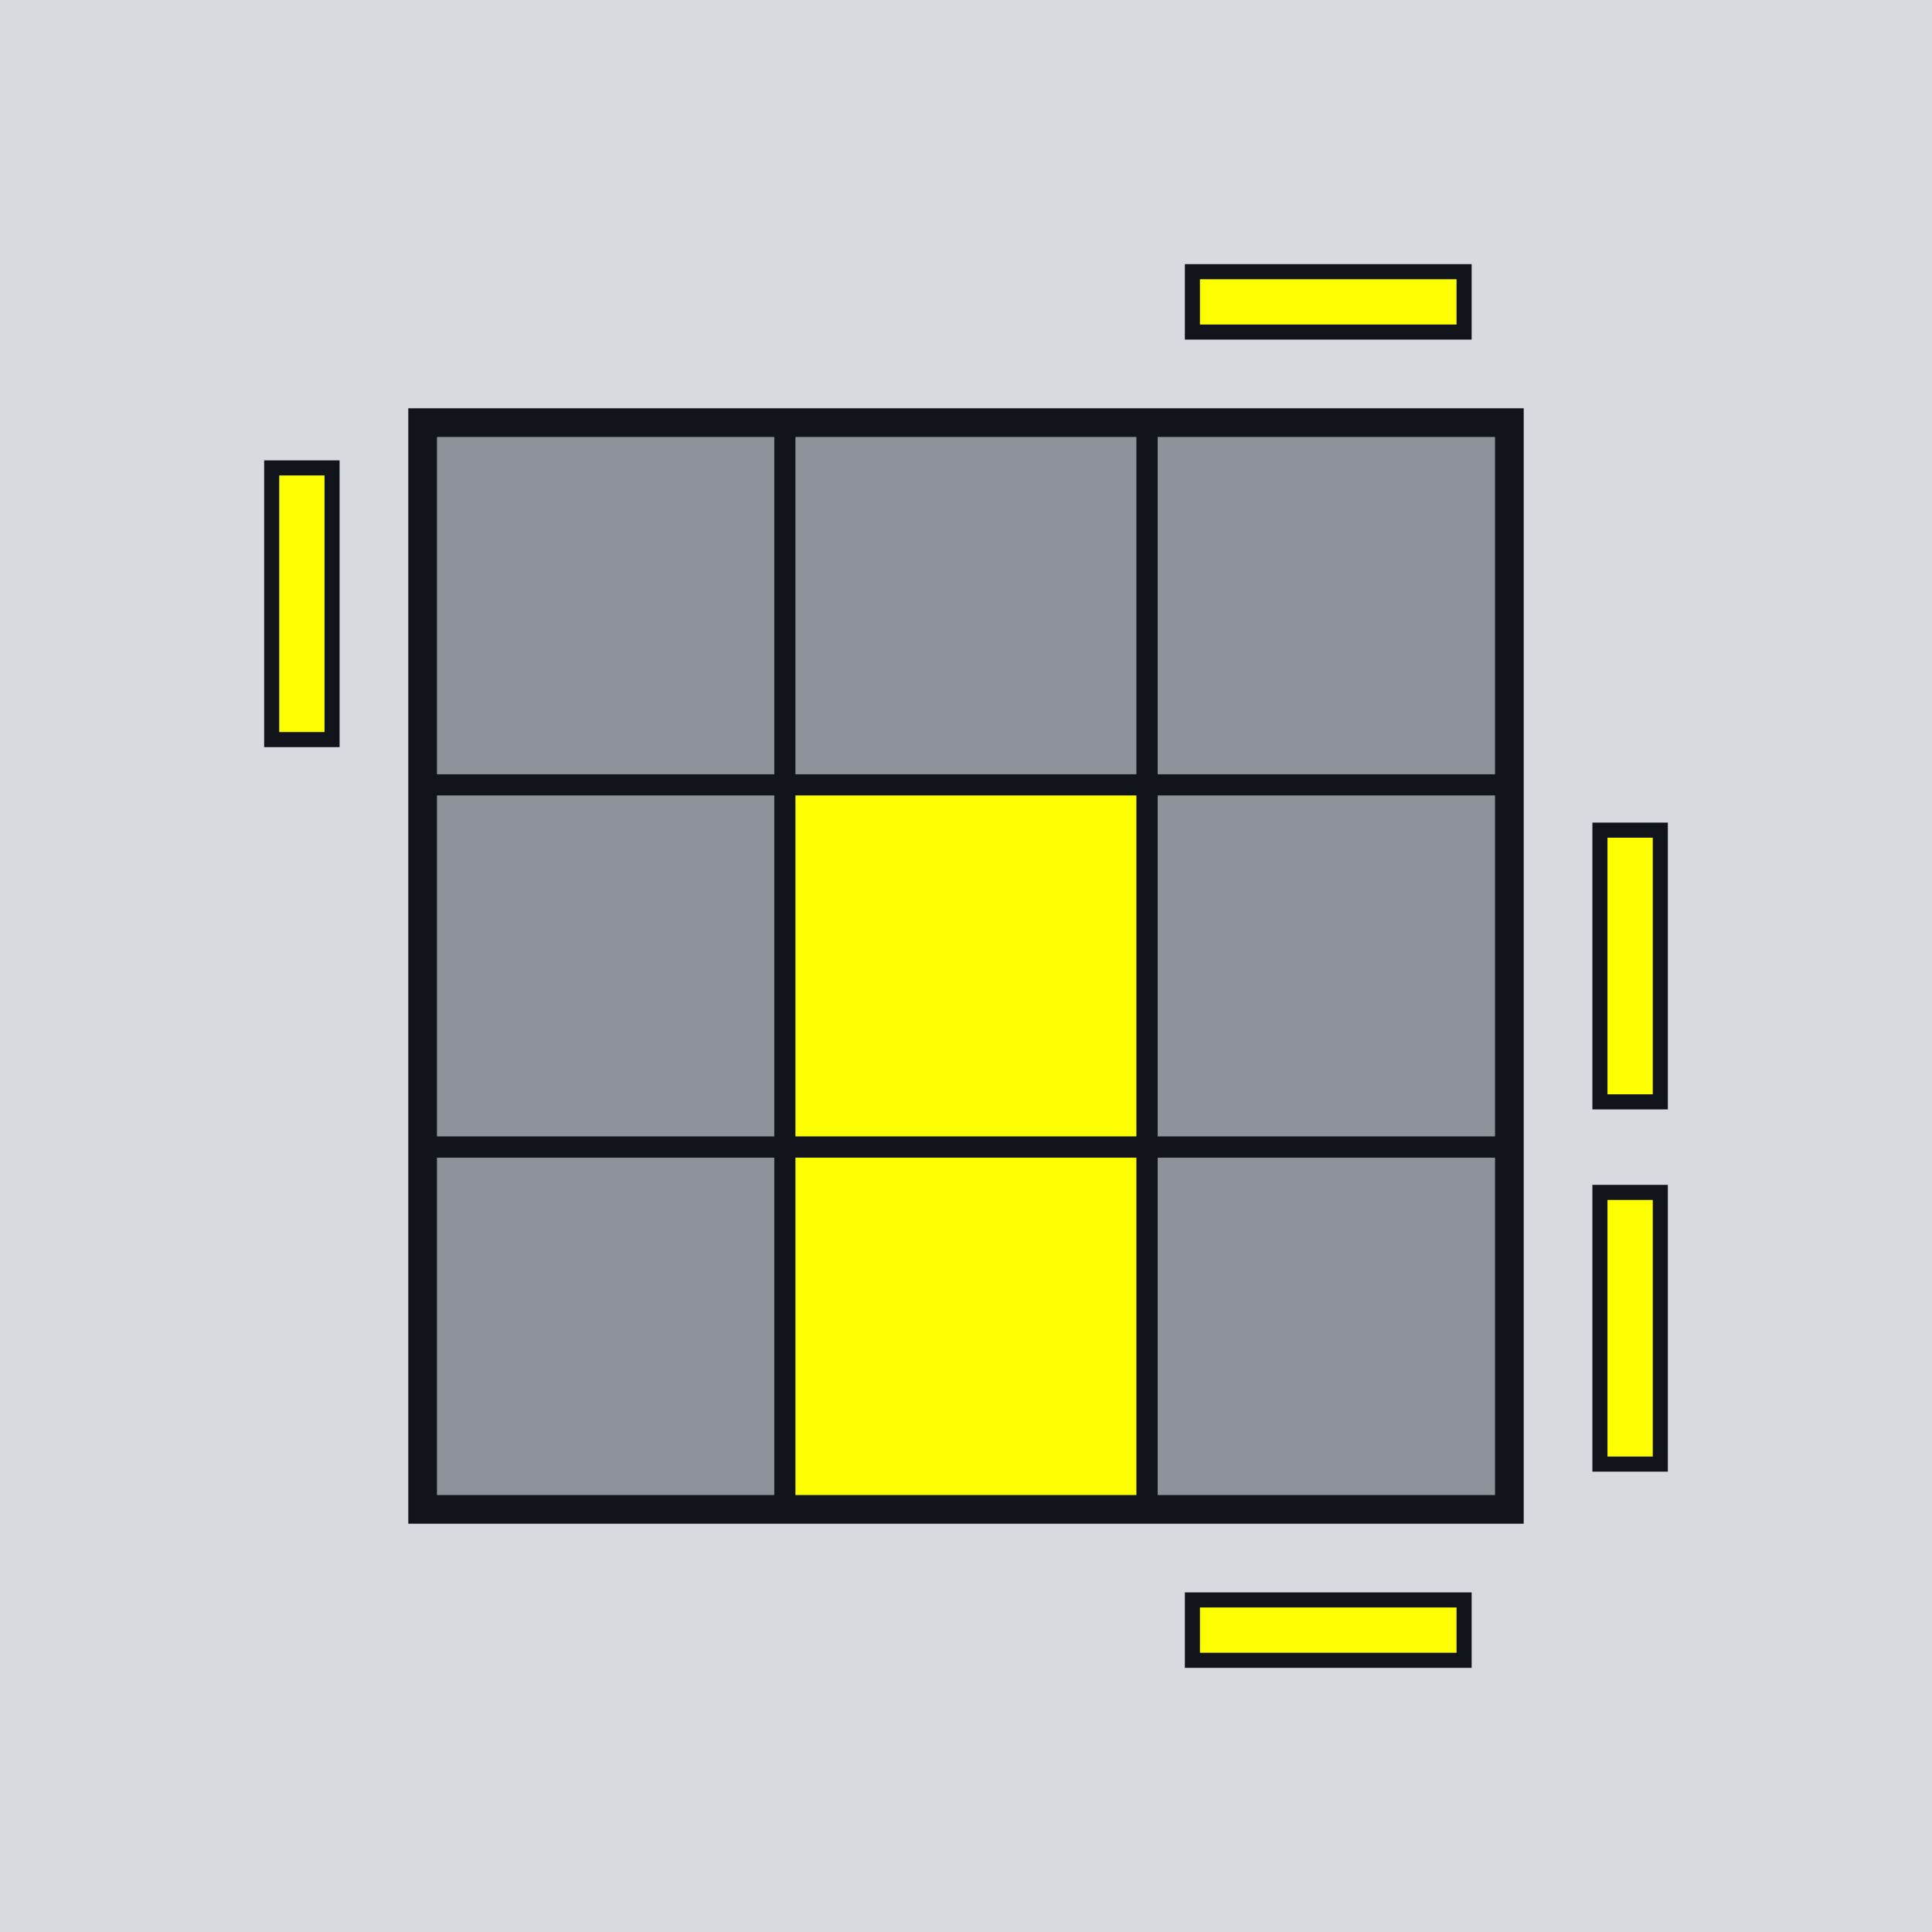
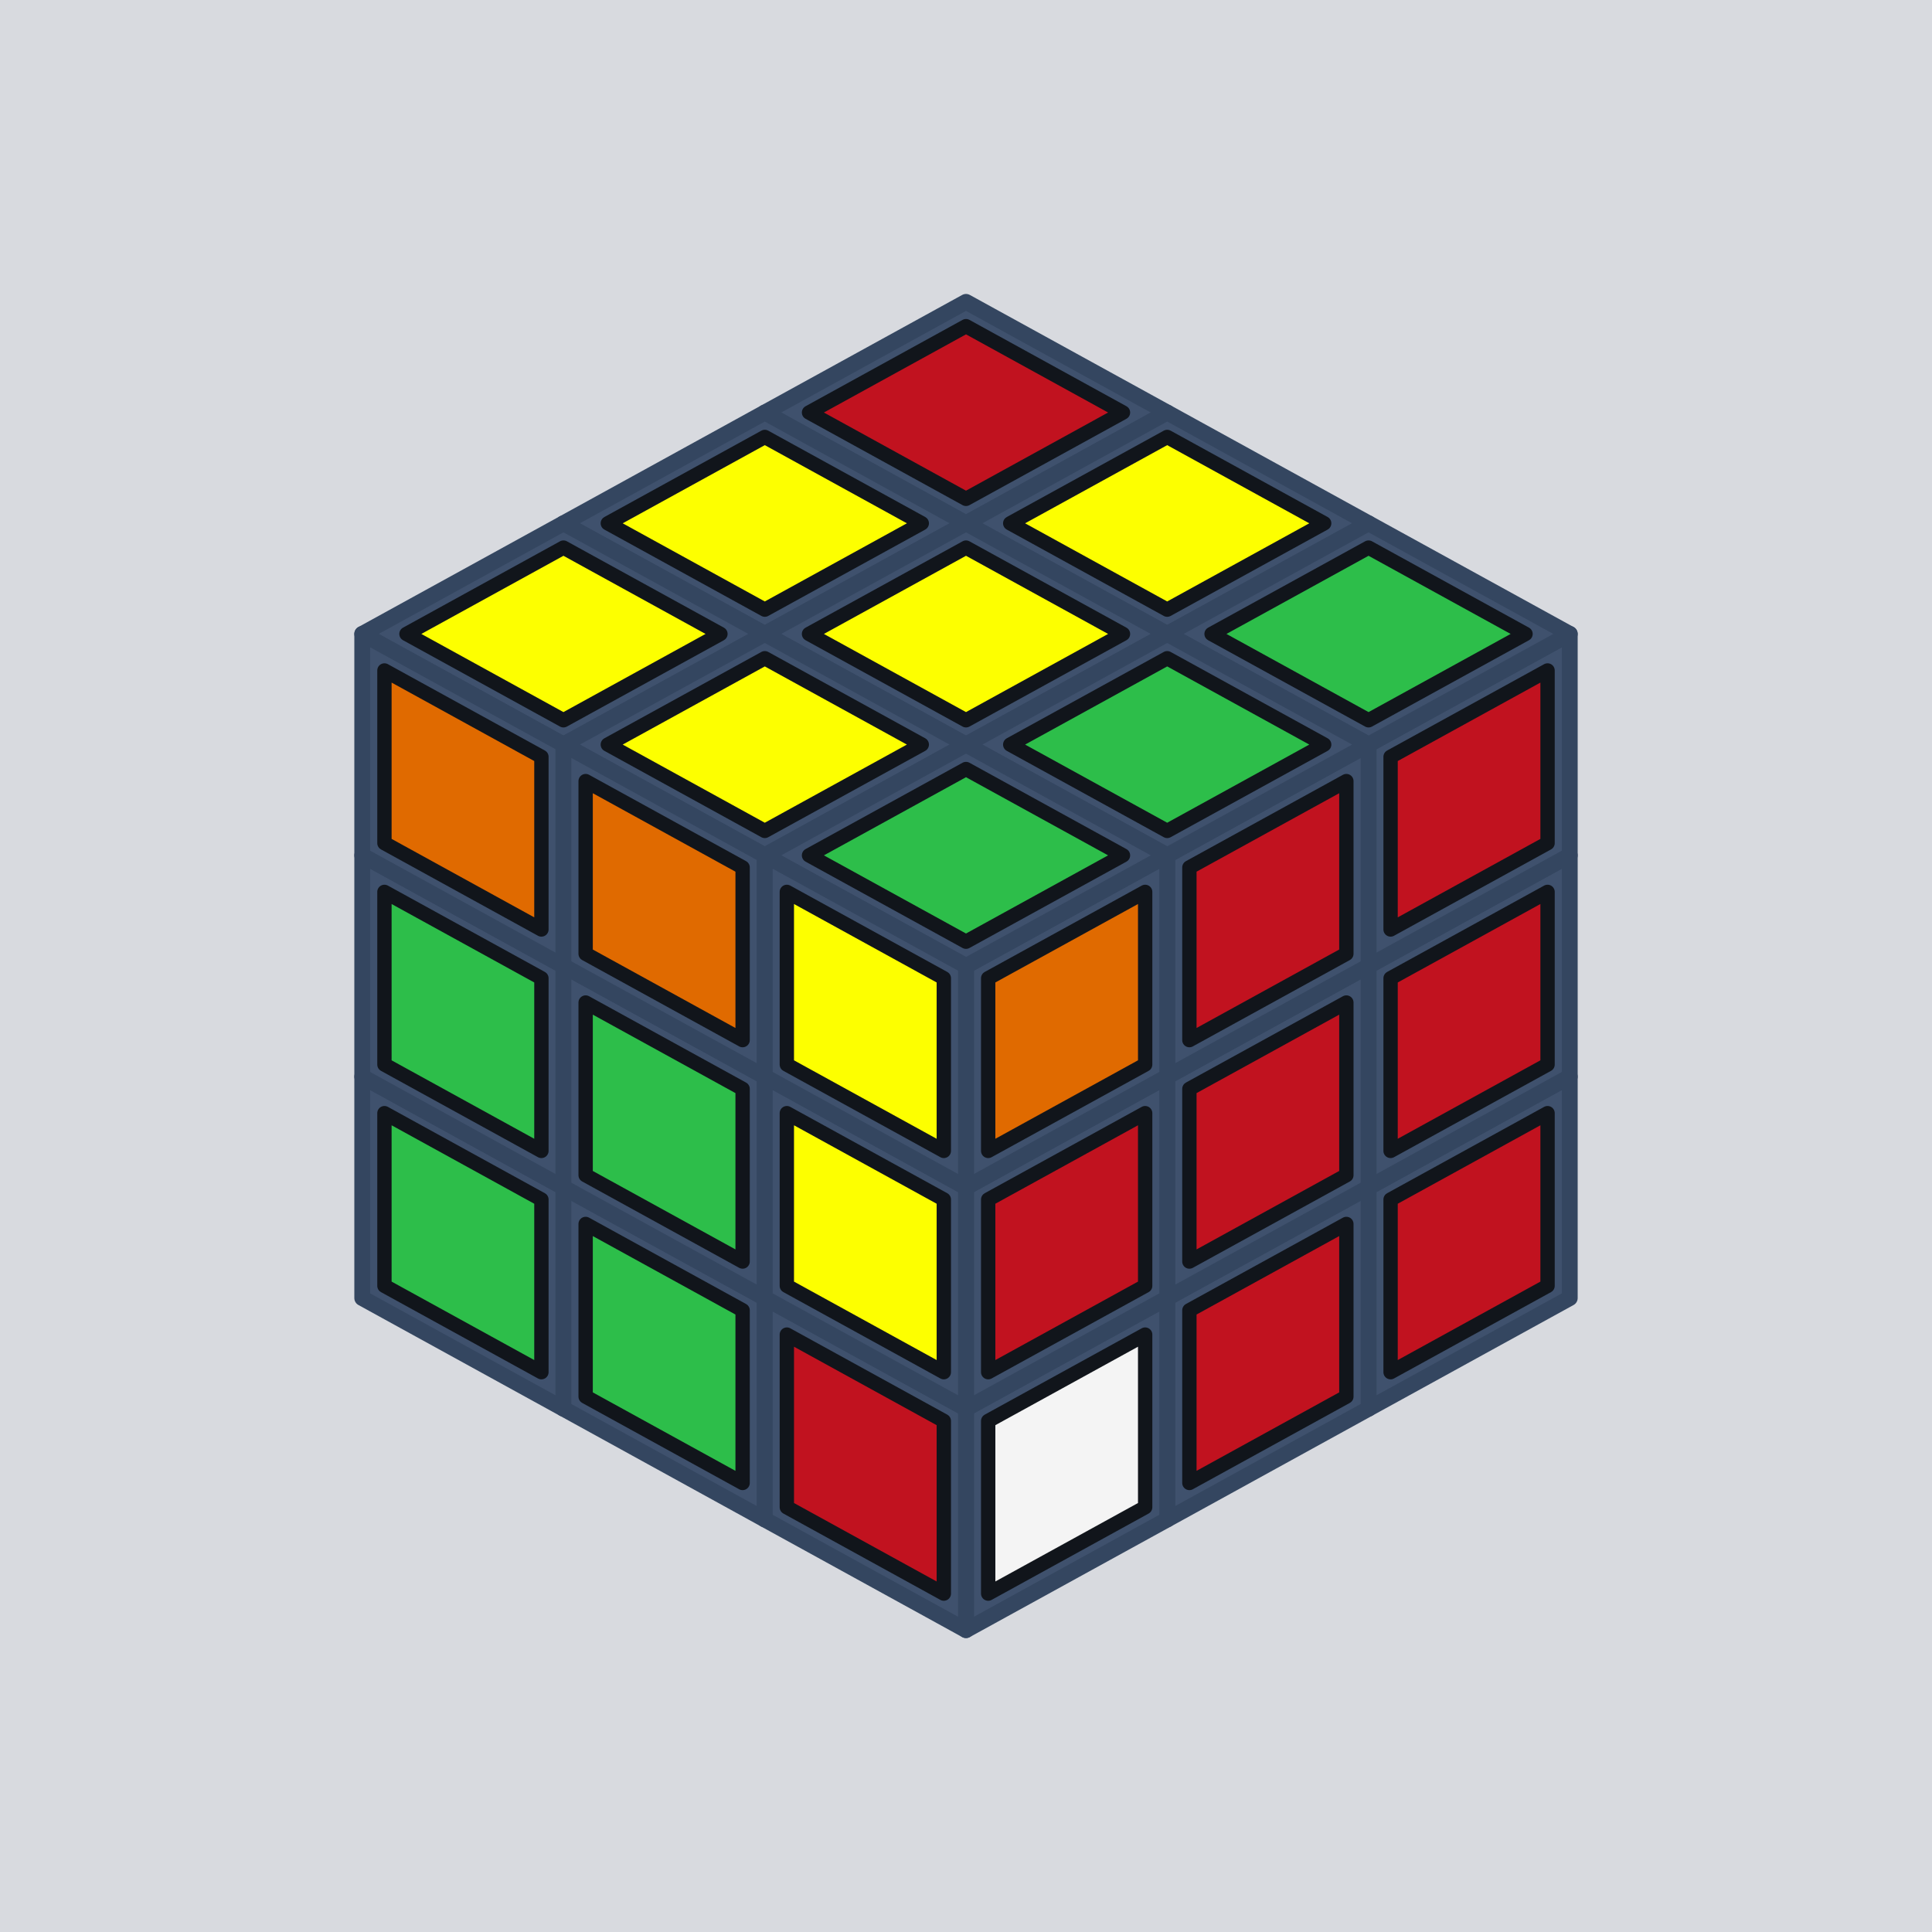
<svg xmlns="http://www.w3.org/2000/svg" viewBox="0 0 128 128">
  <rect x="0" y="0" width="128" height="128" fill="#D8DADF" />
-   <rect x="28" y="28" width="24" height="24" fill="#8E939B" stroke="#11151B" stroke-width="1.4" />
-   <rect x="52" y="28" width="24" height="24" fill="#8E939B" stroke="#11151B" stroke-width="1.4" />
-   <rect x="76" y="28" width="24" height="24" fill="#8E939B" stroke="#11151B" stroke-width="1.4" />
-   <rect x="28" y="52" width="24" height="24" fill="#8E939B" stroke="#11151B" stroke-width="1.4" />
-   <rect x="52" y="52" width="24" height="24" fill="#FDFF00" stroke="#11151B" stroke-width="1.4" />
-   <rect x="76" y="52" width="24" height="24" fill="#8E939B" stroke="#11151B" stroke-width="1.4" />
-   <rect x="28" y="76" width="24" height="24" fill="#8E939B" stroke="#11151B" stroke-width="1.4" />
-   <rect x="52" y="76" width="24" height="24" fill="#FDFF00" stroke="#11151B" stroke-width="1.4" />
-   <rect x="76" y="76" width="24" height="24" fill="#8E939B" stroke="#11151B" stroke-width="1.4" />
-   <rect x="28" y="28" width="72" height="72" fill="none" stroke="#11151B" stroke-width="1.9" />
-   <rect x="79.00" y="18.00" width="18.00" height="4.00" fill="#FDFF00" stroke="#11151B" stroke-width="1.0" />
-   <rect x="79.00" y="106.00" width="18.00" height="4.00" fill="#FDFF00" stroke="#11151B" stroke-width="1.0" />
-   <rect x="18.00" y="31.00" width="4.00" height="18.00" fill="#FDFF00" stroke="#11151B" stroke-width="1.0" />
-   <rect x="106.00" y="55.00" width="4.00" height="18.00" fill="#FDFF00" stroke="#11151B" stroke-width="1.0" />
-   <rect x="106.00" y="79.00" width="4.00" height="18.00" fill="#FDFF00" stroke="#11151B" stroke-width="1.0" />
+   <polygon points="90.67,78.67 104.00,71.33 104.00,86.00 90.67,93.33" fill="#3F516D" stroke="#344660" stroke-width="1.05" stroke-linejoin="round" data-layer="cubie" data-face="R" data-pos="1,-1,-1" />
+   <polygon points="92.13,79.47 102.53,73.75 102.53,85.19 92.13,90.91" fill="#C1121F" stroke="#11151B" stroke-width="0.95" stroke-linejoin="round" data-layer="sticker" data-face="R" data-pos="1,-1,-1" />
+   <polygon points="64.00,20.00 77.33,27.33 64.00,34.67 50.67,27.33" fill="#3F516D" stroke="#344660" stroke-width="1.05" stroke-linejoin="round" data-layer="cubie" data-face="U" data-pos="1,1,1" />
+   <polygon points="64.00,21.61 74.40,27.33 64.00,33.05 53.60,27.33" fill="#C1121F" stroke="#11151B" stroke-width="0.95" stroke-linejoin="round" data-layer="sticker" data-face="U" data-pos="1,1,1" />
+   <polygon points="24.00,71.33 37.33,78.67 37.33,93.33 24.00,86.00" fill="#3F516D" stroke="#344660" stroke-width="1.05" stroke-linejoin="round" data-layer="cubie" data-face="F" data-pos="-1,1,-1" />
+   <polygon points="25.47,73.75 35.87,79.47 35.87,90.91 25.47,85.19" fill="#2DBE4A" stroke="#11151B" stroke-width="0.95" stroke-linejoin="round" data-layer="sticker" data-face="F" data-pos="-1,1,-1" />
+   <polygon points="90.67,64.00 104.00,56.67 104.00,71.33 90.67,78.67" fill="#3F516D" stroke="#344660" stroke-width="1.05" stroke-linejoin="round" data-layer="cubie" data-face="R" data-pos="1,-1,0" />
+   <polygon points="92.13,64.81 102.53,59.09 102.53,70.53 92.13,76.25" fill="#C1121F" stroke="#11151B" stroke-width="0.95" stroke-linejoin="round" data-layer="sticker" data-face="R" data-pos="1,-1,0" />
+   <polygon points="77.33,86.00 90.67,78.67 90.67,93.33 77.33,100.67" fill="#3F516D" stroke="#344660" stroke-width="1.05" stroke-linejoin="round" data-layer="cubie" data-face="R" data-pos="0,-1,-1" />
+   <polygon points="78.80,86.81 89.20,81.09 89.20,92.53 78.80,98.25" fill="#C1121F" stroke="#11151B" stroke-width="0.95" stroke-linejoin="round" data-layer="sticker" data-face="R" data-pos="0,-1,-1" />
+   <polygon points="77.33,27.33 90.67,34.67 77.33,42.00 64.00,34.67" fill="#3F516D" stroke="#344660" stroke-width="1.05" stroke-linejoin="round" data-layer="cubie" data-face="U" data-pos="1,0,1" />
+   <polygon points="77.33,28.95 87.73,34.67 77.33,40.39 66.93,34.67" fill="#FDFF00" stroke="#11151B" stroke-width="0.95" stroke-linejoin="round" data-layer="sticker" data-face="U" data-pos="1,0,1" />
+   <polygon points="50.67,27.33 64.00,34.67 50.67,42.00 37.33,34.67" fill="#3F516D" stroke="#344660" stroke-width="1.05" stroke-linejoin="round" data-layer="cubie" data-face="U" data-pos="0,1,1" />
+   <polygon points="50.67,28.95 61.07,34.67 50.67,40.39 40.27,34.67" fill="#FDFF00" stroke="#11151B" stroke-width="0.95" stroke-linejoin="round" data-layer="sticker" data-face="U" data-pos="0,1,1" />
+   <polygon points="37.33,78.67 50.67,86.00 50.67,100.67 37.33,93.33" fill="#3F516D" stroke="#344660" stroke-width="1.05" stroke-linejoin="round" data-layer="cubie" data-face="F" data-pos="-1,0,-1" />
+   <polygon points="38.80,81.09 49.20,86.81 49.20,98.25 38.80,92.53" fill="#2DBE4A" stroke="#11151B" stroke-width="0.95" stroke-linejoin="round" data-layer="sticker" data-face="F" data-pos="-1,0,-1" />
+   <polygon points="24.00,56.67 37.33,64.00 37.33,78.67 24.00,71.33" fill="#3F516D" stroke="#344660" stroke-width="1.05" stroke-linejoin="round" data-layer="cubie" data-face="F" data-pos="-1,1,0" />
+   <polygon points="25.47,59.09 35.87,64.81 35.87,76.25 25.47,70.53" fill="#2DBE4A" stroke="#11151B" stroke-width="0.95" stroke-linejoin="round" data-layer="sticker" data-face="F" data-pos="-1,1,0" />
+   <polygon points="90.67,49.33 104.00,42.00 104.00,56.67 90.67,64.00" fill="#3F516D" stroke="#344660" stroke-width="1.05" stroke-linejoin="round" data-layer="cubie" data-face="R" data-pos="1,-1,1" />
+   <polygon points="92.13,50.14 102.53,44.42 102.53,55.86 92.13,61.58" fill="#C1121F" stroke="#11151B" stroke-width="0.95" stroke-linejoin="round" data-layer="sticker" data-face="R" data-pos="1,-1,1" />
+   <polygon points="90.67,34.67 104.00,42.00 90.67,49.33 77.33,42.00" fill="#3F516D" stroke="#344660" stroke-width="1.05" stroke-linejoin="round" data-layer="cubie" data-face="U" data-pos="1,-1,1" />
+   <polygon points="90.67,36.28 101.07,42.00 90.67,47.72 80.27,42.00" fill="#2DBE4A" stroke="#11151B" stroke-width="0.95" stroke-linejoin="round" data-layer="sticker" data-face="U" data-pos="1,-1,1" />
+   <polygon points="77.33,71.33 90.67,64.00 90.67,78.67 77.33,86.00" fill="#3F516D" stroke="#344660" stroke-width="1.05" stroke-linejoin="round" data-layer="cubie" data-face="R" data-pos="0,-1,0" />
+   <polygon points="78.80,72.14 89.20,66.42 89.20,77.86 78.80,83.58" fill="#C1121F" stroke="#11151B" stroke-width="0.95" stroke-linejoin="round" data-layer="sticker" data-face="R" data-pos="0,-1,0" />
+   <polygon points="64.00,93.33 77.33,86.00 77.33,100.67 64.00,108.00" fill="#3F516D" stroke="#344660" stroke-width="1.05" stroke-linejoin="round" data-layer="cubie" data-face="R" data-pos="-1,-1,-1" />
+   <polygon points="65.47,94.14 75.87,88.42 75.87,99.86 65.47,105.58" fill="#F4F4F4" stroke="#11151B" stroke-width="0.95" stroke-linejoin="round" data-layer="sticker" data-face="R" data-pos="-1,-1,-1" />
+   <polygon points="64.00,34.67 77.33,42.00 64.00,49.33 50.67,42.00" fill="#3F516D" stroke="#344660" stroke-width="1.05" stroke-linejoin="round" data-layer="cubie" data-face="U" data-pos="0,0,1" />
+   <polygon points="64.00,36.28 74.40,42.00 64.00,47.72 53.60,42.00" fill="#FDFF00" stroke="#11151B" stroke-width="0.95" stroke-linejoin="round" data-layer="sticker" data-face="U" data-pos="0,0,1" />
+   <polygon points="50.67,86.00 64.00,93.33 64.00,108.00 50.67,100.67" fill="#3F516D" stroke="#344660" stroke-width="1.05" stroke-linejoin="round" data-layer="cubie" data-face="F" data-pos="-1,-1,-1" />
+   <polygon points="52.13,88.42 62.53,94.14 62.53,105.58 52.13,99.86" fill="#C1121F" stroke="#11151B" stroke-width="0.95" stroke-linejoin="round" data-layer="sticker" data-face="F" data-pos="-1,-1,-1" />
+   <polygon points="37.33,64.00 50.67,71.33 50.67,86.00 37.33,78.67" fill="#3F516D" stroke="#344660" stroke-width="1.05" stroke-linejoin="round" data-layer="cubie" data-face="F" data-pos="-1,0,0" />
+   <polygon points="38.80,66.42 49.20,72.14 49.20,83.58 38.80,77.86" fill="#2DBE4A" stroke="#11151B" stroke-width="0.95" stroke-linejoin="round" data-layer="sticker" data-face="F" data-pos="-1,0,0" />
+   <polygon points="37.33,34.67 50.67,42.00 37.33,49.33 24.00,42.00" fill="#3F516D" stroke="#344660" stroke-width="1.05" stroke-linejoin="round" data-layer="cubie" data-face="U" data-pos="-1,1,1" />
+   <polygon points="37.33,36.28 47.73,42.00 37.33,47.72 26.93,42.00" fill="#FDFF00" stroke="#11151B" stroke-width="0.95" stroke-linejoin="round" data-layer="sticker" data-face="U" data-pos="-1,1,1" />
+   <polygon points="24.00,42.00 37.33,49.33 37.33,64.00 24.00,56.67" fill="#3F516D" stroke="#344660" stroke-width="1.05" stroke-linejoin="round" data-layer="cubie" data-face="F" data-pos="-1,1,1" />
+   <polygon points="25.47,44.42 35.87,50.14 35.87,61.58 25.47,55.86" fill="#E06A00" stroke="#11151B" stroke-width="0.95" stroke-linejoin="round" data-layer="sticker" data-face="F" data-pos="-1,1,1" />
+   <polygon points="77.33,56.67 90.67,49.33 90.67,64.00 77.33,71.33" fill="#3F516D" stroke="#344660" stroke-width="1.05" stroke-linejoin="round" data-layer="cubie" data-face="R" data-pos="0,-1,1" />
+   <polygon points="78.80,57.47 89.20,51.75 89.20,63.19 78.80,68.91" fill="#C1121F" stroke="#11151B" stroke-width="0.95" stroke-linejoin="round" data-layer="sticker" data-face="R" data-pos="0,-1,1" />
+   <polygon points="77.33,42.00 90.67,49.33 77.33,56.67 64.00,49.33" fill="#3F516D" stroke="#344660" stroke-width="1.05" stroke-linejoin="round" data-layer="cubie" data-face="U" data-pos="0,-1,1" />
+   <polygon points="77.33,43.61 87.73,49.33 77.33,55.05 66.93,49.33" fill="#2DBE4A" stroke="#11151B" stroke-width="0.95" stroke-linejoin="round" data-layer="sticker" data-face="U" data-pos="0,-1,1" />
+   <polygon points="64.00,78.67 77.33,71.33 77.33,86.00 64.00,93.33" fill="#3F516D" stroke="#344660" stroke-width="1.05" stroke-linejoin="round" data-layer="cubie" data-face="R" data-pos="-1,-1,0" />
+   <polygon points="65.47,79.47 75.87,73.75 75.87,85.19 65.47,90.91" fill="#C1121F" stroke="#11151B" stroke-width="0.95" stroke-linejoin="round" data-layer="sticker" data-face="R" data-pos="-1,-1,0" />
+   <polygon points="50.67,71.33 64.00,78.67 64.00,93.33 50.67,86.00" fill="#3F516D" stroke="#344660" stroke-width="1.05" stroke-linejoin="round" data-layer="cubie" data-face="F" data-pos="-1,-1,0" />
+   <polygon points="52.13,73.75 62.53,79.47 62.53,90.91 52.13,85.19" fill="#FDFF00" stroke="#11151B" stroke-width="0.95" stroke-linejoin="round" data-layer="sticker" data-face="F" data-pos="-1,-1,0" />
+   <polygon points="50.67,42.00 64.00,49.33 50.67,56.67 37.33,49.33" fill="#3F516D" stroke="#344660" stroke-width="1.05" stroke-linejoin="round" data-layer="cubie" data-face="U" data-pos="-1,0,1" />
+   <polygon points="50.67,43.61 61.07,49.33 50.67,55.05 40.27,49.33" fill="#FDFF00" stroke="#11151B" stroke-width="0.95" stroke-linejoin="round" data-layer="sticker" data-face="U" data-pos="-1,0,1" />
+   <polygon points="37.33,49.33 50.67,56.67 50.67,71.33 37.33,64.00" fill="#3F516D" stroke="#344660" stroke-width="1.05" stroke-linejoin="round" data-layer="cubie" data-face="F" data-pos="-1,0,1" />
+   <polygon points="38.80,51.75 49.20,57.47 49.20,68.91 38.80,63.19" fill="#E06A00" stroke="#11151B" stroke-width="0.95" stroke-linejoin="round" data-layer="sticker" data-face="F" data-pos="-1,0,1" />
+   <polygon points="64.00,64.00 77.33,56.67 77.33,71.33 64.00,78.67" fill="#3F516D" stroke="#344660" stroke-width="1.05" stroke-linejoin="round" data-layer="cubie" data-face="R" data-pos="-1,-1,1" />
+   <polygon points="65.47,64.81 75.87,59.09 75.87,70.53 65.47,76.25" fill="#E06A00" stroke="#11151B" stroke-width="0.95" stroke-linejoin="round" data-layer="sticker" data-face="R" data-pos="-1,-1,1" />
+   <polygon points="64.00,49.33 77.33,56.67 64.00,64.00 50.67,56.67" fill="#3F516D" stroke="#344660" stroke-width="1.05" stroke-linejoin="round" data-layer="cubie" data-face="U" data-pos="-1,-1,1" />
+   <polygon points="64.00,50.95 74.40,56.67 64.00,62.39 53.60,56.67" fill="#2DBE4A" stroke="#11151B" stroke-width="0.95" stroke-linejoin="round" data-layer="sticker" data-face="U" data-pos="-1,-1,1" />
+   <polygon points="50.67,56.67 64.00,64.00 64.00,78.67 50.67,71.33" fill="#3F516D" stroke="#344660" stroke-width="1.05" stroke-linejoin="round" data-layer="cubie" data-face="F" data-pos="-1,-1,1" />
+   <polygon points="52.13,59.09 62.53,64.81 62.53,76.25 52.13,70.53" fill="#FDFF00" stroke="#11151B" stroke-width="0.95" stroke-linejoin="round" data-layer="sticker" data-face="F" data-pos="-1,-1,1" />
</svg>
